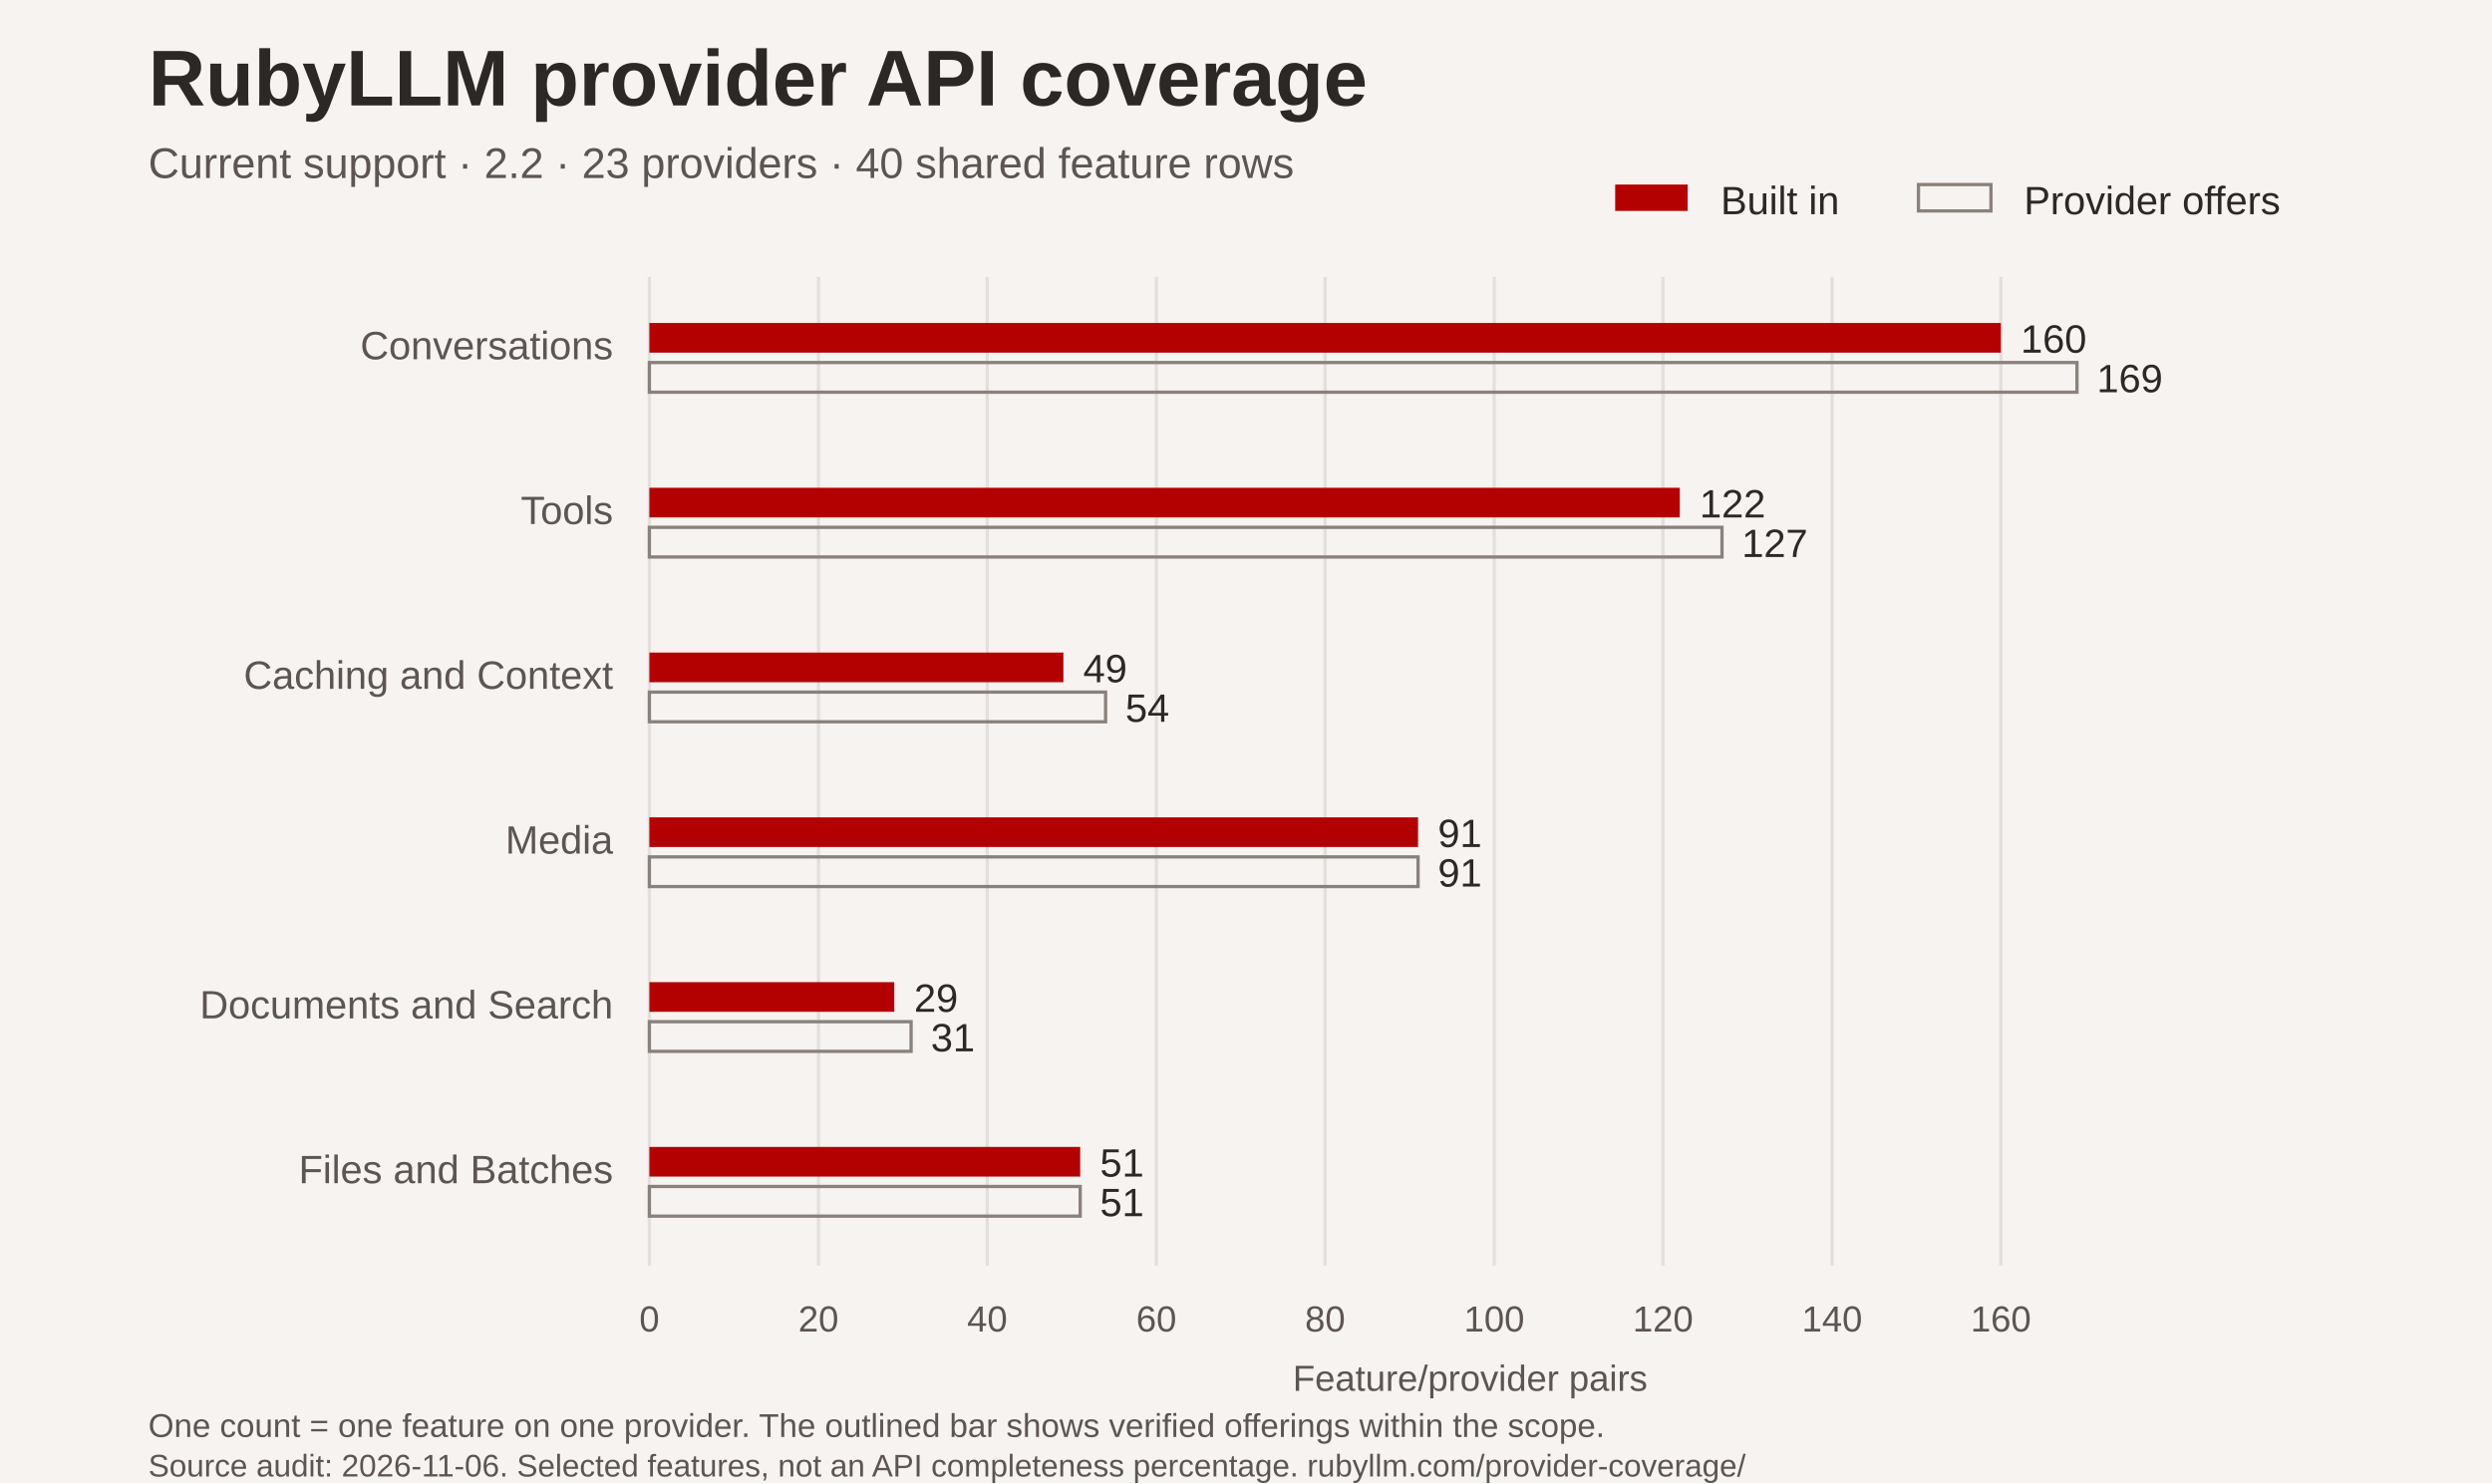
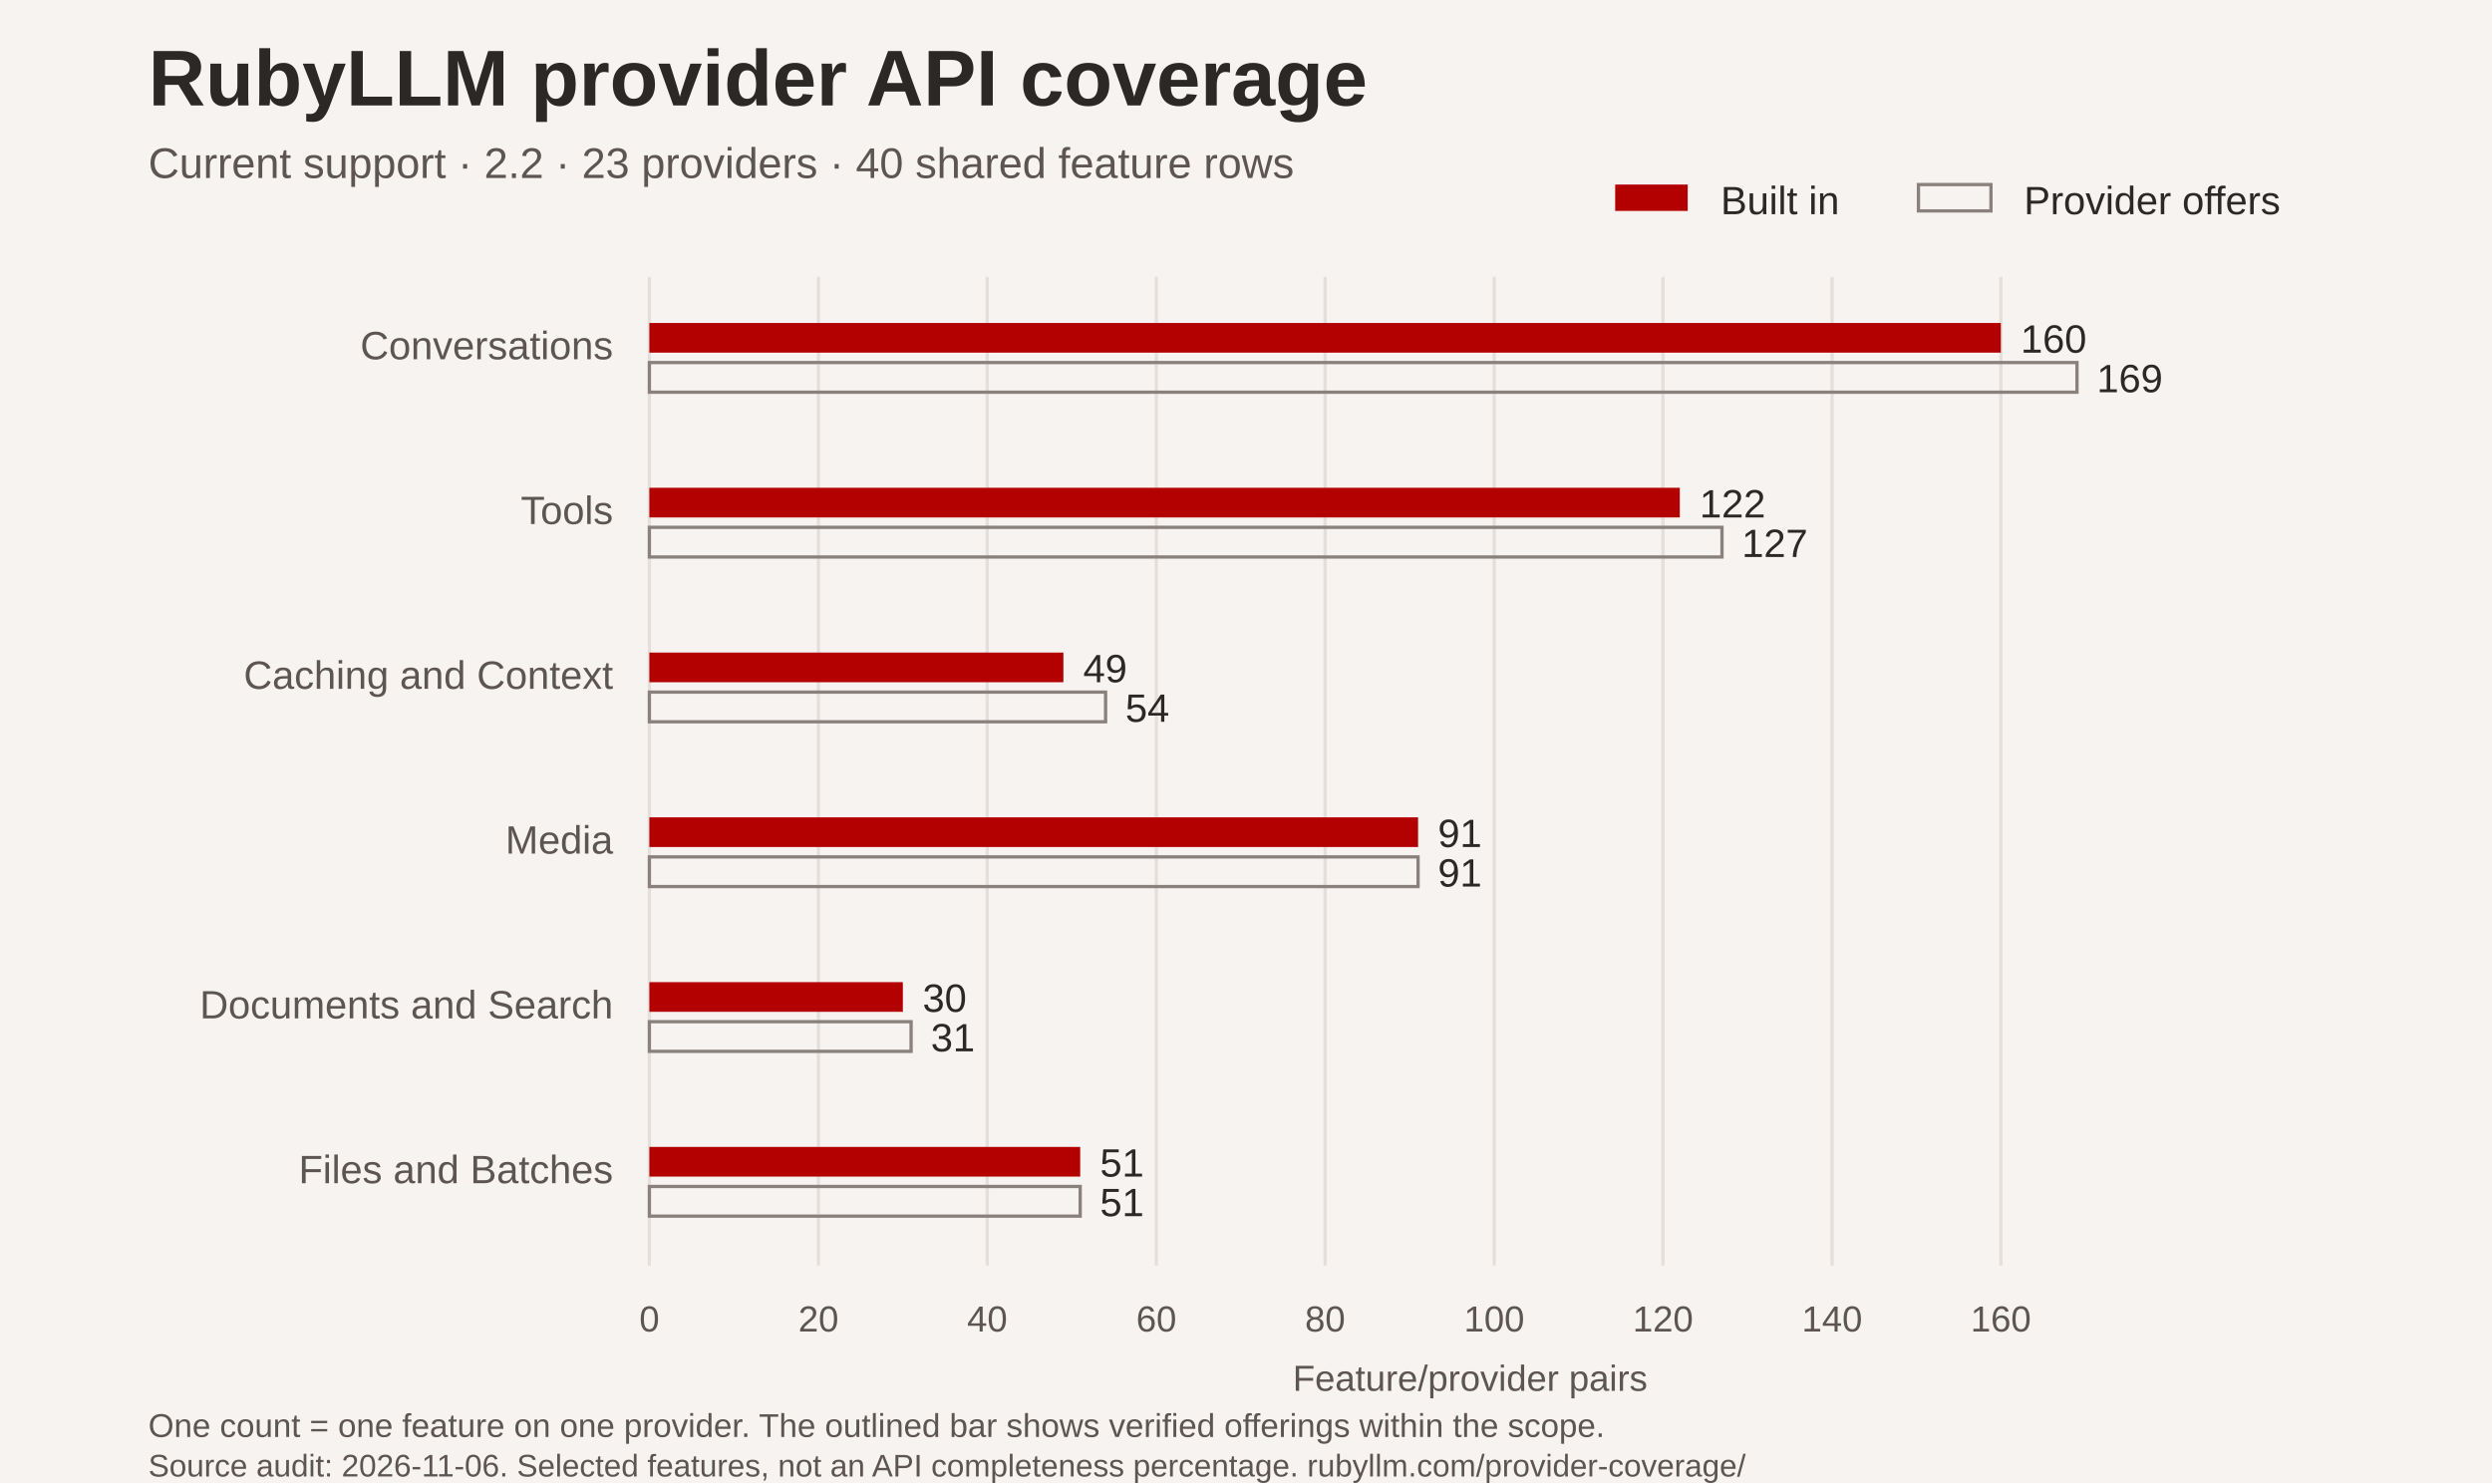
<svg xmlns="http://www.w3.org/2000/svg" width="756" height="450" viewBox="0 0 756 450" font-family="Liberation Sans, Arial, Helvetica, sans-serif" role="img" aria-labelledby="coverage-chart-title coverage-chart-description">
  <rect width="756" height="450" fill="#f7f3f1" />
  <text x="45" y="32" font-size="24" font-weight="700" fill="#2c2825">RubyLLM provider API coverage</text>
  <text x="45" y="54" font-size="13" fill="#5c5551">Current support · 2.2 · 23 providers · 40 shared feature rows</text>
  <rect x="490" y="56" width="22" height="8" fill="#b30000" />
  <text x="522" y="65" font-size="12" fill="#2c2825">Built in</text>
  <rect x="582" y="56" width="22" height="8" fill="none" stroke="#8a817c" />
  <text x="614" y="65" font-size="12" fill="#2c2825">Provider offers</text>
  <line x1="197.0" y1="84" x2="197.0" y2="384" stroke="#e5dfdb" />
  <text x="197.0" y="404" font-size="11" text-anchor="middle" fill="#5c5551">0</text>
  <line x1="248.3" y1="84" x2="248.3" y2="384" stroke="#e5dfdb" />
  <text x="248.3" y="404" font-size="11" text-anchor="middle" fill="#5c5551">20</text>
  <line x1="299.5" y1="84" x2="299.5" y2="384" stroke="#e5dfdb" />
  <text x="299.5" y="404" font-size="11" text-anchor="middle" fill="#5c5551">40</text>
  <line x1="350.8" y1="84" x2="350.8" y2="384" stroke="#e5dfdb" />
  <text x="350.8" y="404" font-size="11" text-anchor="middle" fill="#5c5551">60</text>
  <line x1="402.0" y1="84" x2="402.0" y2="384" stroke="#e5dfdb" />
  <text x="402.0" y="404" font-size="11" text-anchor="middle" fill="#5c5551">80</text>
  <line x1="453.3" y1="84" x2="453.3" y2="384" stroke="#e5dfdb" />
  <text x="453.3" y="404" font-size="11" text-anchor="middle" fill="#5c5551">100</text>
  <line x1="504.5" y1="84" x2="504.5" y2="384" stroke="#e5dfdb" />
  <text x="504.5" y="404" font-size="11" text-anchor="middle" fill="#5c5551">120</text>
  <line x1="555.8" y1="84" x2="555.8" y2="384" stroke="#e5dfdb" />
  <text x="555.8" y="404" font-size="11" text-anchor="middle" fill="#5c5551">140</text>
  <line x1="607.0" y1="84" x2="607.0" y2="384" stroke="#e5dfdb" />
  <text x="607.0" y="404" font-size="11" text-anchor="middle" fill="#5c5551">160</text>
  <text x="186" y="109" font-size="12" text-anchor="end" fill="#5c5551">Conversations</text>
  <rect x="197" y="98" width="410.0" height="9" fill="#b30000" />
  <text x="613.0" y="107" font-size="12" fill="#2c2825">160</text>
  <rect x="197" y="110" width="433.1" height="9" fill="none" stroke="#8a817c" />
  <text x="636.1" y="119" font-size="12" fill="#2c2825">169</text>
  <text x="186" y="159" font-size="12" text-anchor="end" fill="#5c5551">Tools</text>
  <rect x="197" y="148" width="312.6" height="9" fill="#b30000" />
  <text x="515.6" y="157" font-size="12" fill="#2c2825">122</text>
  <rect x="197" y="160" width="325.4" height="9" fill="none" stroke="#8a817c" />
  <text x="528.4" y="169" font-size="12" fill="#2c2825">127</text>
  <text x="186" y="209" font-size="12" text-anchor="end" fill="#5c5551">Caching and Context</text>
  <rect x="197" y="198" width="125.6" height="9" fill="#b30000" />
  <text x="328.6" y="207" font-size="12" fill="#2c2825">49</text>
  <rect x="197" y="210" width="138.4" height="9" fill="none" stroke="#8a817c" />
  <text x="341.4" y="219" font-size="12" fill="#2c2825">54</text>
  <text x="186" y="259" font-size="12" text-anchor="end" fill="#5c5551">Media</text>
  <rect x="197" y="248" width="233.2" height="9" fill="#b30000" />
  <text x="436.2" y="257" font-size="12" fill="#2c2825">91</text>
  <rect x="197" y="260" width="233.2" height="9" fill="none" stroke="#8a817c" />
  <text x="436.2" y="269" font-size="12" fill="#2c2825">91</text>
  <text x="186" y="309" font-size="12" text-anchor="end" fill="#5c5551">Documents and Search</text>
-   <rect x="197" y="298" width="74.3" height="9" fill="#b30000" />
-   <text x="277.3" y="307" font-size="12" fill="#2c2825">29</text>
+   <rect x="197" y="298" width="76.9" height="9" fill="#b30000" />
+   <text x="279.9" y="307" font-size="12" fill="#2c2825">30</text>
  <rect x="197" y="310" width="79.4" height="9" fill="none" stroke="#8a817c" />
  <text x="282.4" y="319" font-size="12" fill="#2c2825">31</text>
  <text x="186" y="359" font-size="12" text-anchor="end" fill="#5c5551">Files and Batches</text>
  <rect x="197" y="348" width="130.7" height="9" fill="#b30000" />
  <text x="333.7" y="357" font-size="12" fill="#2c2825">51</text>
  <rect x="197" y="360" width="130.7" height="9" fill="none" stroke="#8a817c" />
  <text x="333.7" y="369" font-size="12" fill="#2c2825">51</text>
  <text x="446" y="422" font-size="11" text-anchor="middle" fill="#5c5551">Feature/provider pairs</text>
  <text x="45" y="436" font-size="10" fill="#5c5551">One count = one feature on one provider. The outlined bar shows verified offerings within the scope.</text>
  <text x="45" y="448" font-size="9.5" fill="#5c5551">Source audit: 2026-11-06. Selected features, not an API completeness percentage. rubyllm.com/provider-coverage/</text>
</svg>
